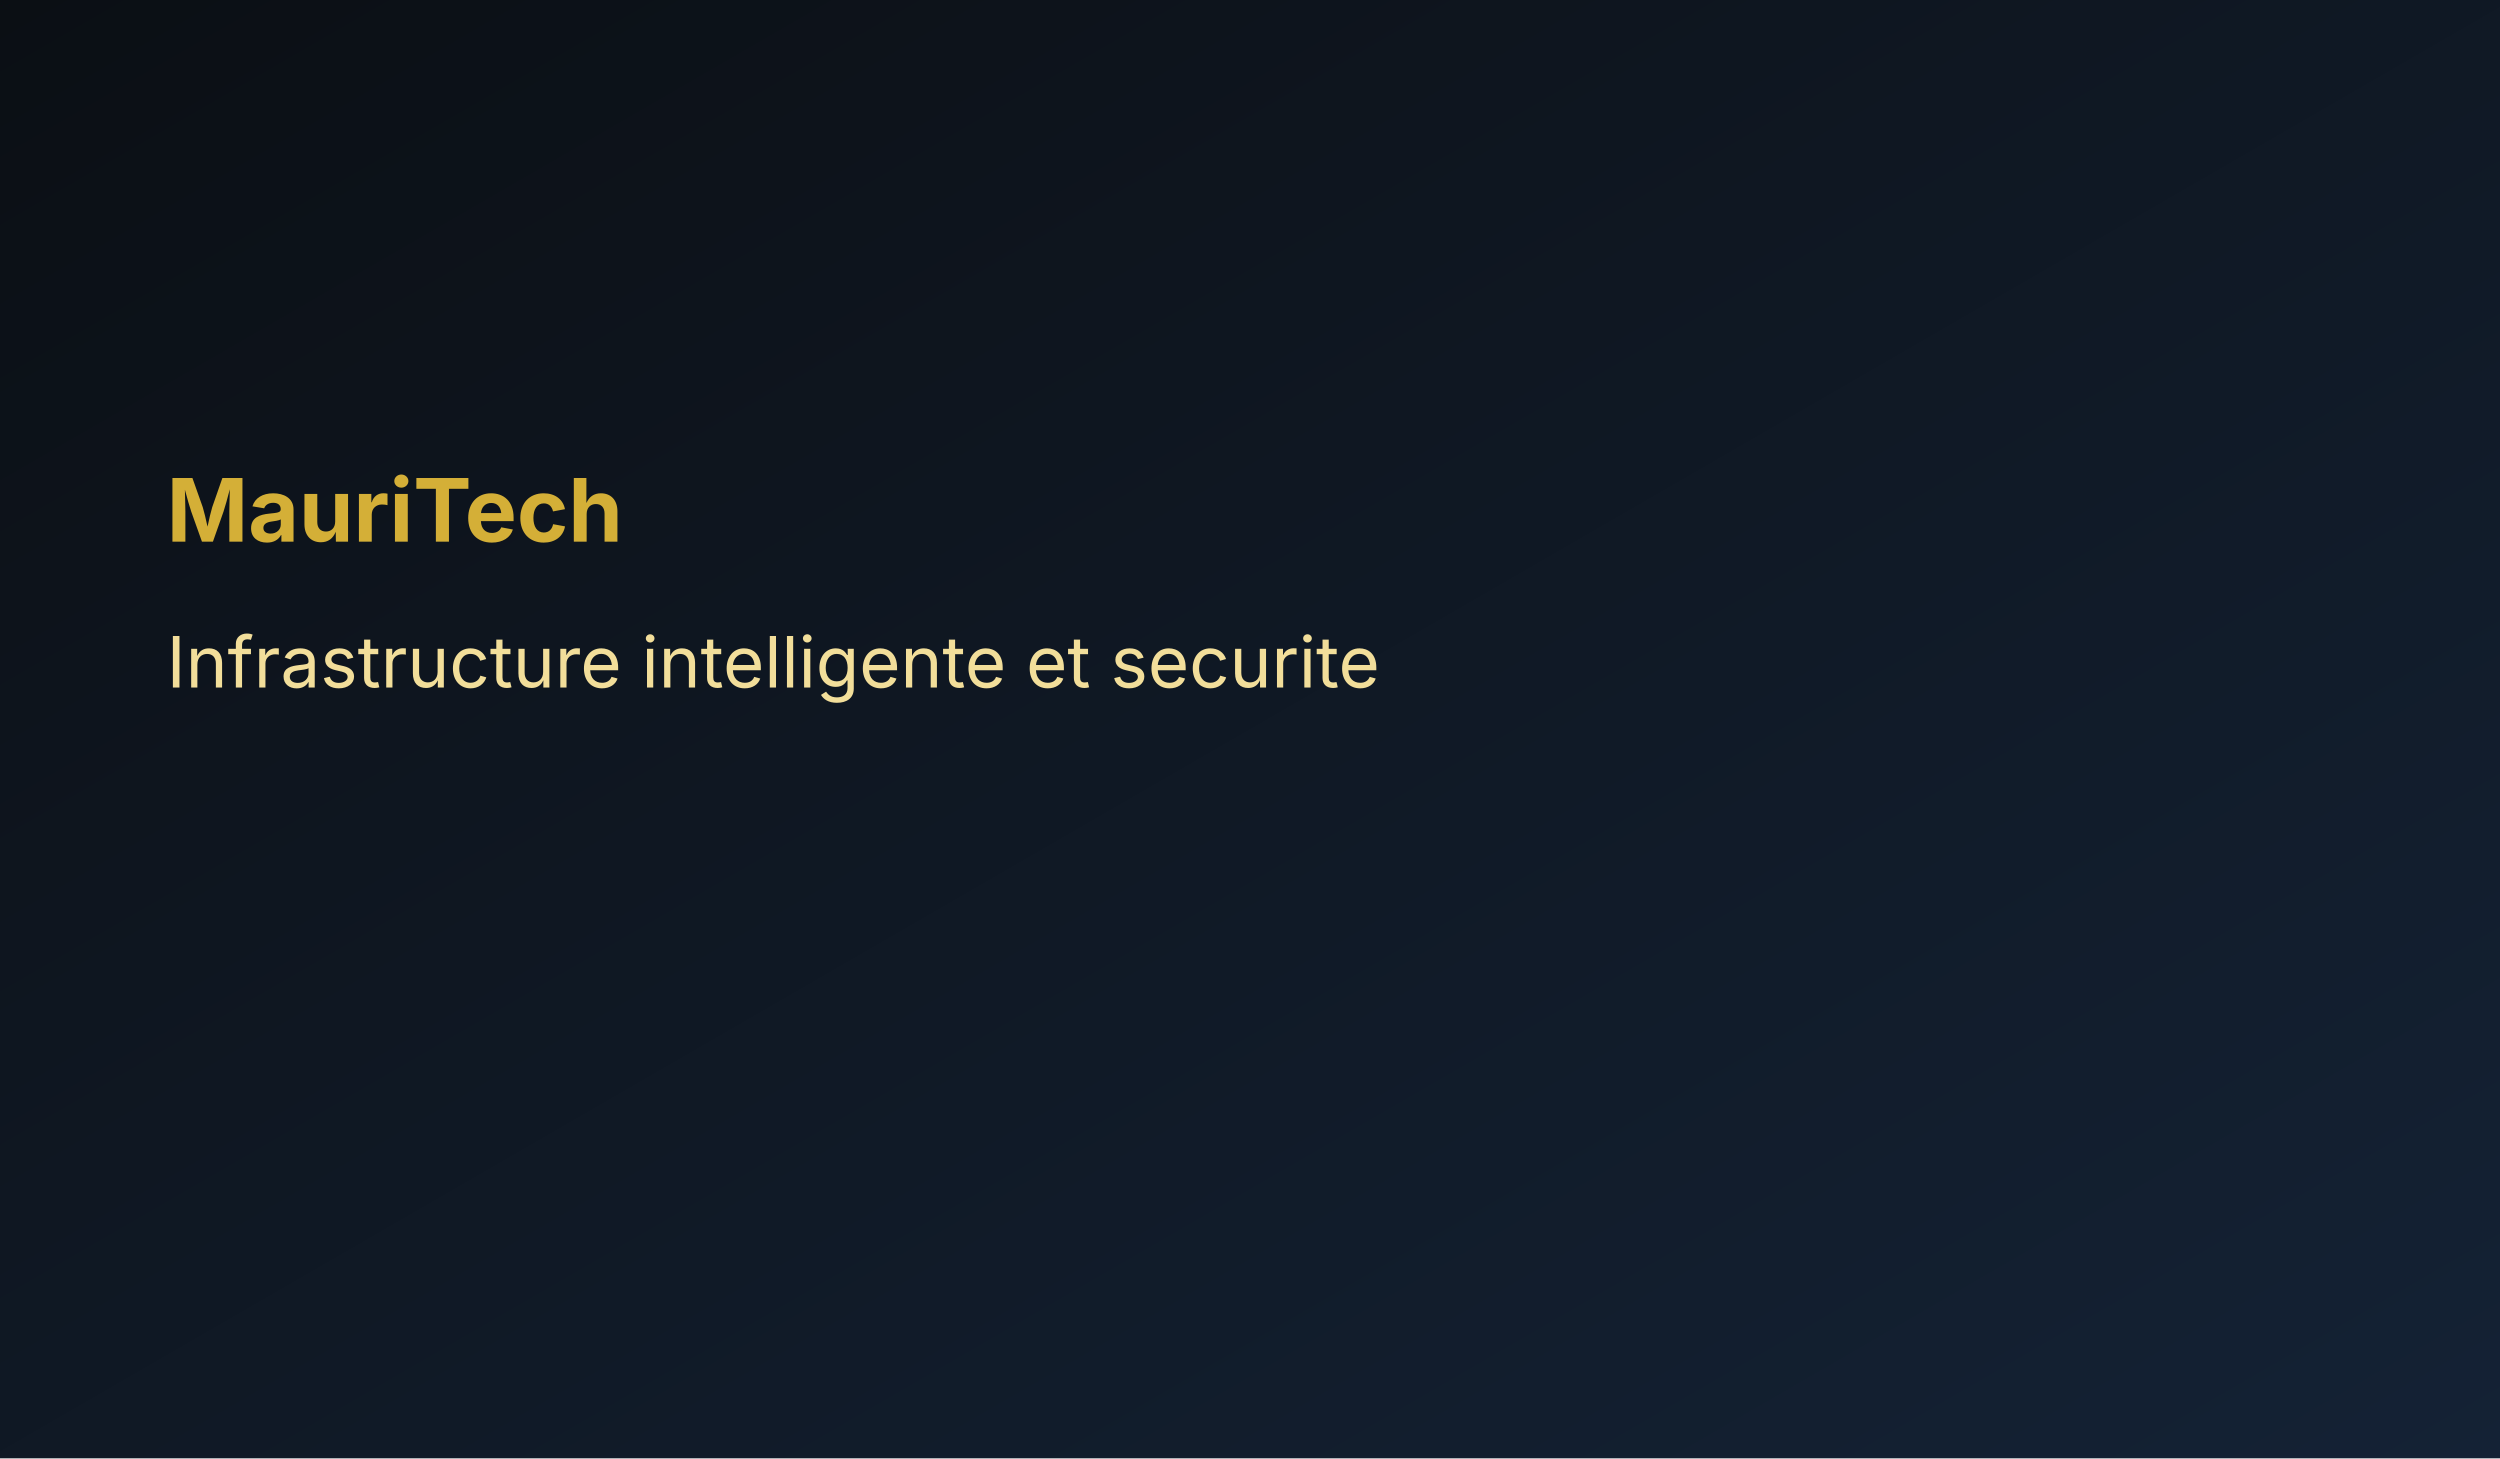
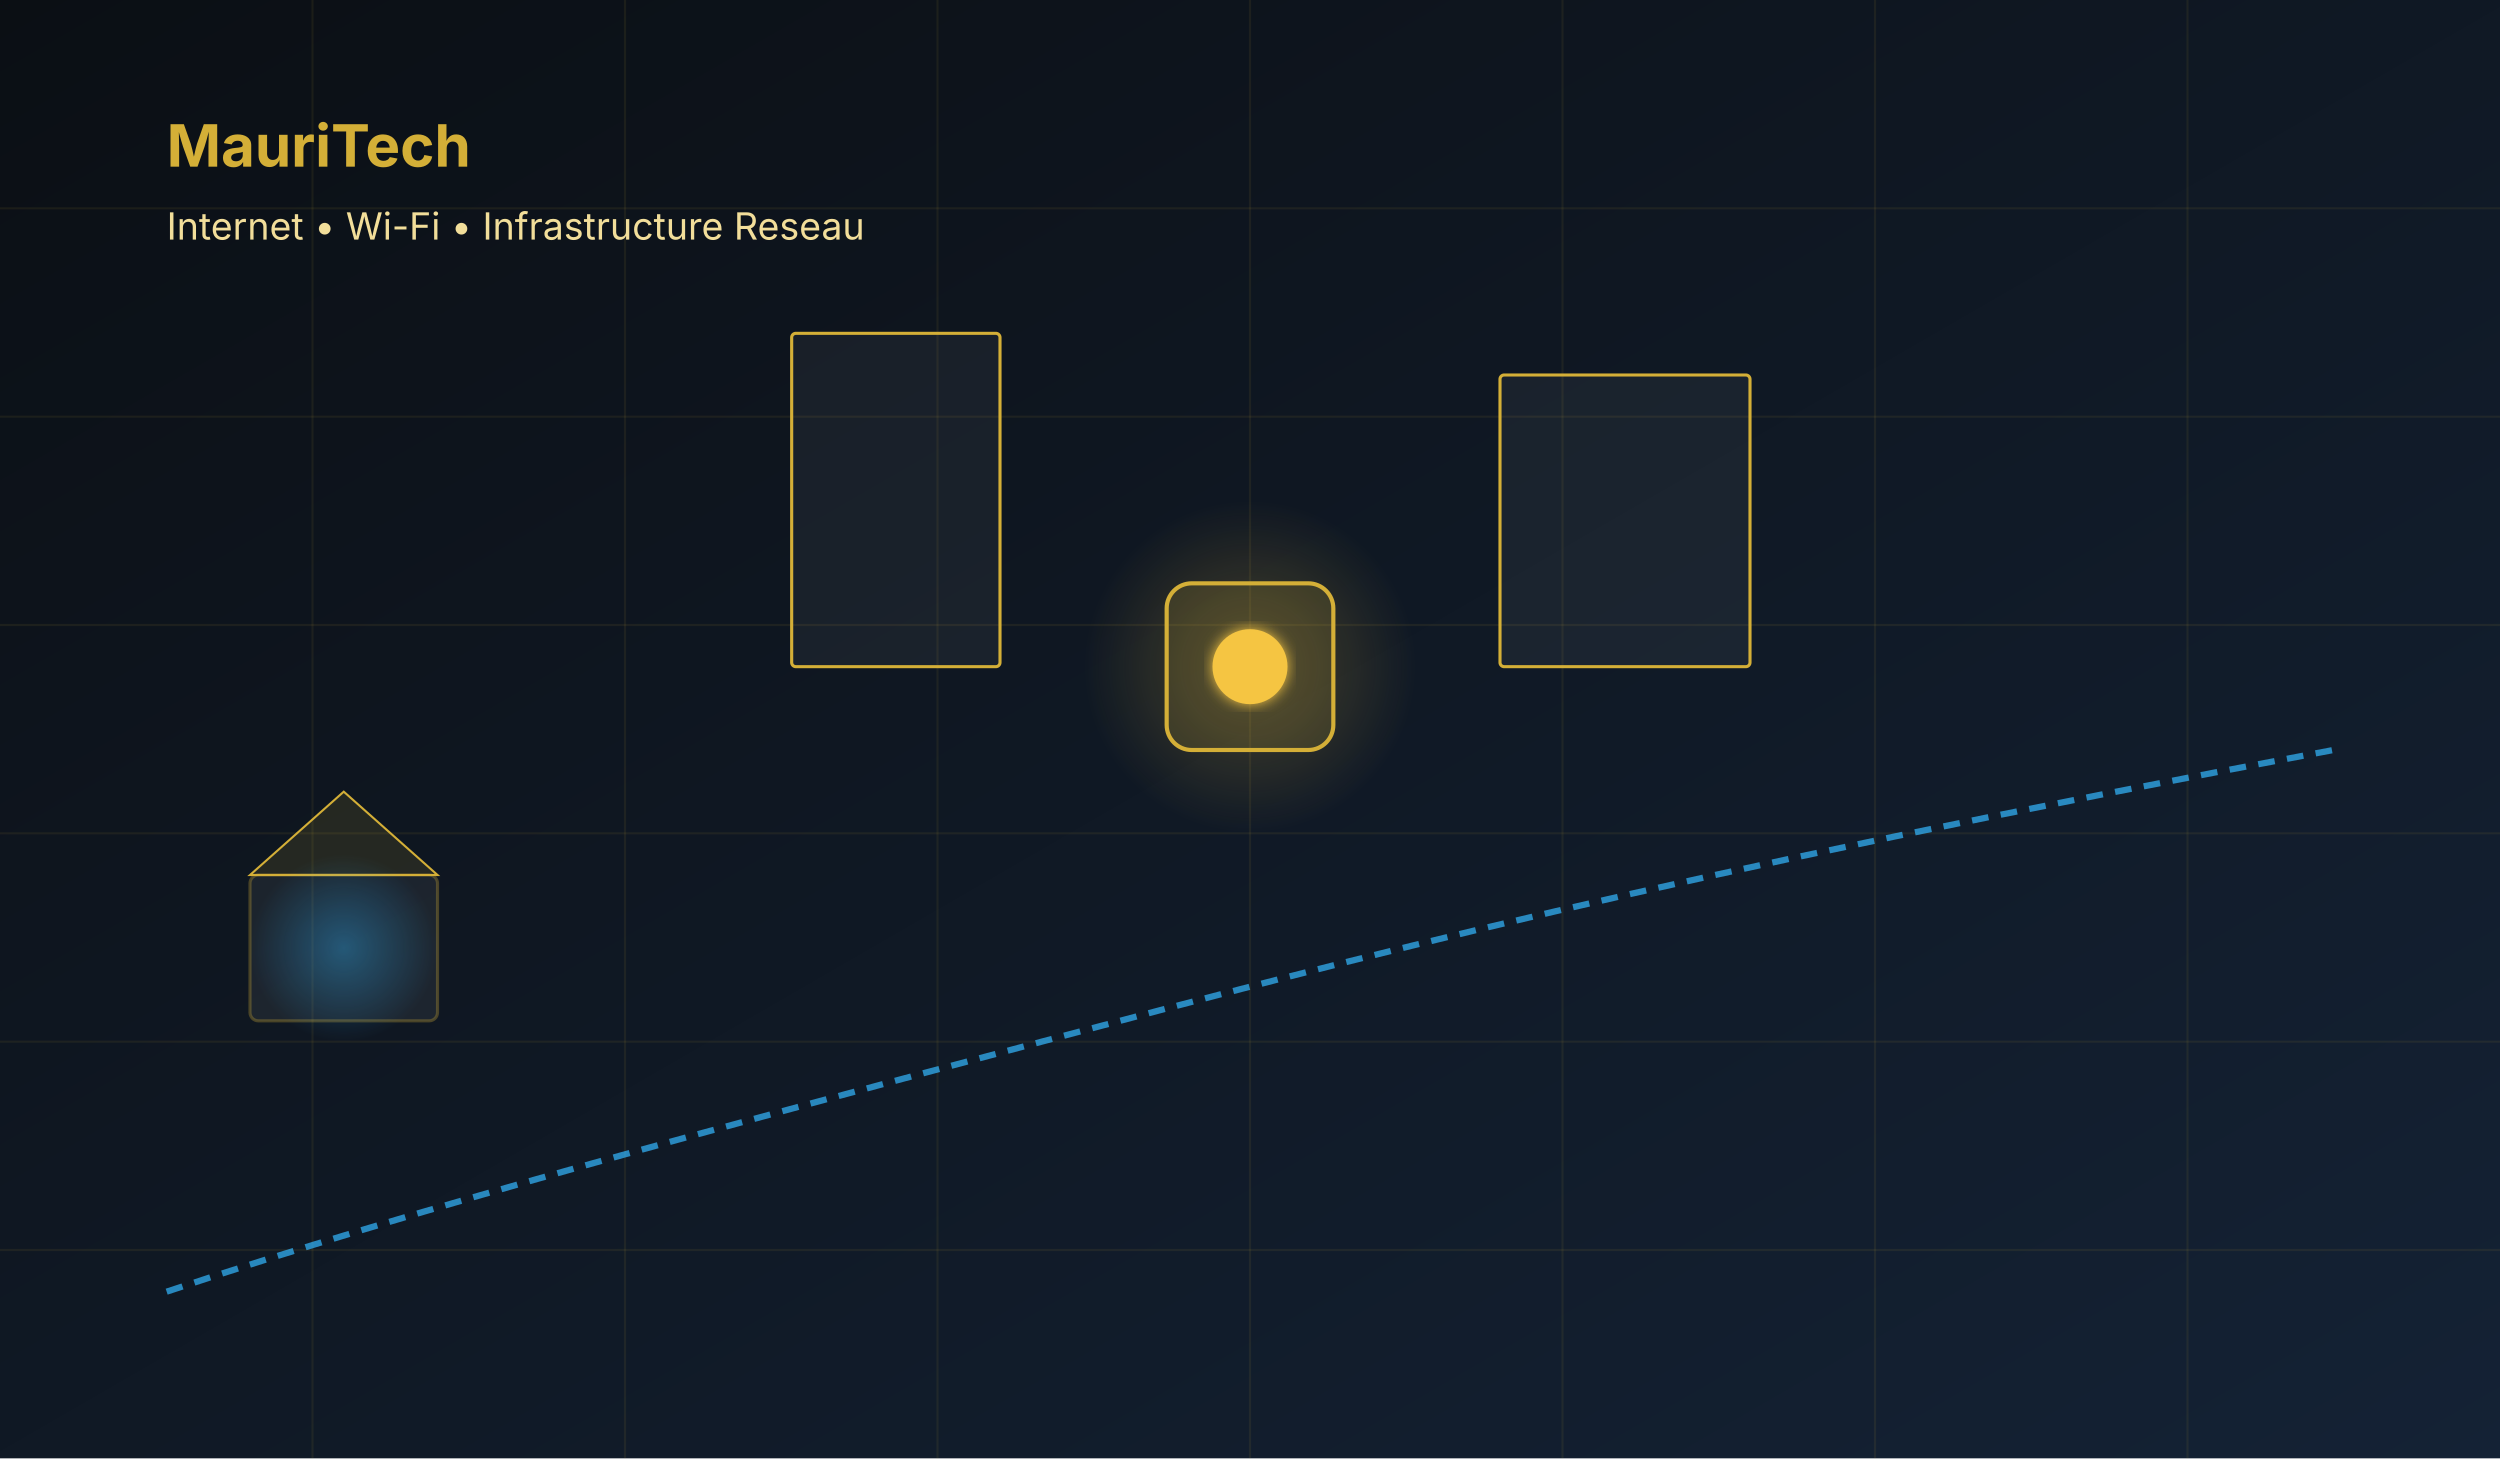
<svg xmlns="http://www.w3.org/2000/svg" width="1200" height="700" viewBox="0 0 1200 700">
  <defs>
    <linearGradient id="bg" x1="0" y1="0" x2="1" y2="1">
      <stop offset="0%" stop-color="#0B0F14" />
      <stop offset="100%" stop-color="#142235" />
    </linearGradient>
+     <radialGradient id="wifiGlow" cx="50%" cy="50%" r="50%">
+       <stop offset="0%" stop-color="#33B8FF" stop-opacity="0.35" />
+       <stop offset="100%" stop-color="#33B8FF" stop-opacity="0" />
+     </radialGradient>
+     <radialGradient id="goldGlow" cx="50%" cy="50%" r="50%">
+       <stop offset="0%" stop-color="#F5C542" stop-opacity="0.25" />
+       <stop offset="100%" stop-color="#F5C542" stop-opacity="0" />
+     </radialGradient>
+     <filter id="glow">
+       <feGaussianBlur stdDeviation="3" result="blur" />
+       <feMerge>
+         <feMergeNode in="blur" />
+         <feMergeNode in="SourceGraphic" />
+       </feMerge>
+     </filter>
  </defs>
  <rect width="1200" height="700" fill="url(#bg)" />
-   <text x="80" y="260" fill="#D4AF37" font-family="Inter, Arial, sans-serif" font-size="42" font-weight="700">MauriTech</text>
-   <text x="80" y="330" fill="#F2DE9A" font-family="Inter, Arial, sans-serif" font-size="34">Infrastructure intelligente et securite</text>
+   <g stroke="rgba(212,175,55,0.08)" stroke-width="1">
+     <line x1="0" y1="100" x2="1200" y2="100" />
+     <line x1="0" y1="200" x2="1200" y2="200" />
+     <line x1="0" y1="300" x2="1200" y2="300" />
+     <line x1="0" y1="400" x2="1200" y2="400" />
+     <line x1="0" y1="500" x2="1200" y2="500" />
+     <line x1="0" y1="600" x2="1200" y2="600" />
+     <line x1="150" y1="0" x2="150" y2="700" />
+     <line x1="300" y1="0" x2="300" y2="700" />
+     <line x1="450" y1="0" x2="450" y2="700" />
+     <line x1="600" y1="0" x2="600" y2="700" />
+     <line x1="750" y1="0" x2="750" y2="700" />
+     <line x1="900" y1="0" x2="900" y2="700" />
+     <line x1="1050" y1="0" x2="1050" y2="700" />
+   </g>
+   <path d="M80 620 C200 580, 350 540, 500 500 S800 420, 1120 360" fill="none" stroke="#33B8FF" stroke-width="3" stroke-dasharray="8 6" opacity="0.7" />
+   <circle cx="600" cy="320" r="80" fill="url(#goldGlow)" />
+   <rect x="560" y="280" width="80" height="80" rx="12" fill="rgba(212,175,55,0.15)" stroke="#D4AF37" stroke-width="2" />
+   <circle cx="600" cy="320" r="18" fill="#F5C542" filter="url(#glow)" />
+   <rect x="120" y="420" width="90" height="70" rx="4" fill="rgba(255,255,255,0.06)" stroke="rgba(212,175,55,0.3)" stroke-width="1.5" />
+   <polygon points="120,420 165,380 210,420" fill="rgba(212,175,55,0.12)" stroke="#D4AF37" stroke-width="1" />
+   <circle cx="165" cy="455" r="45" fill="url(#wifiGlow)" />
+   <rect x="720" y="180" width="120" height="140" rx="2" fill="rgba(255,255,255,0.05)" stroke="#D4AF37" stroke-width="1.5" />
+   <rect x="380" y="160" width="100" height="160" rx="2" fill="rgba(255,255,255,0.05)" stroke="#D4AF37" stroke-width="1.5" />
+   <text x="80" y="80" fill="#D4AF37" font-family="Inter,Arial,sans-serif" font-size="28" font-weight="700">MauriTech</text>
+   <text x="80" y="115" fill="#F2DE9A" font-family="Inter,Arial,sans-serif" font-size="18">Internet • Wi-Fi • Infrastructure Reseau</text>
</svg>
